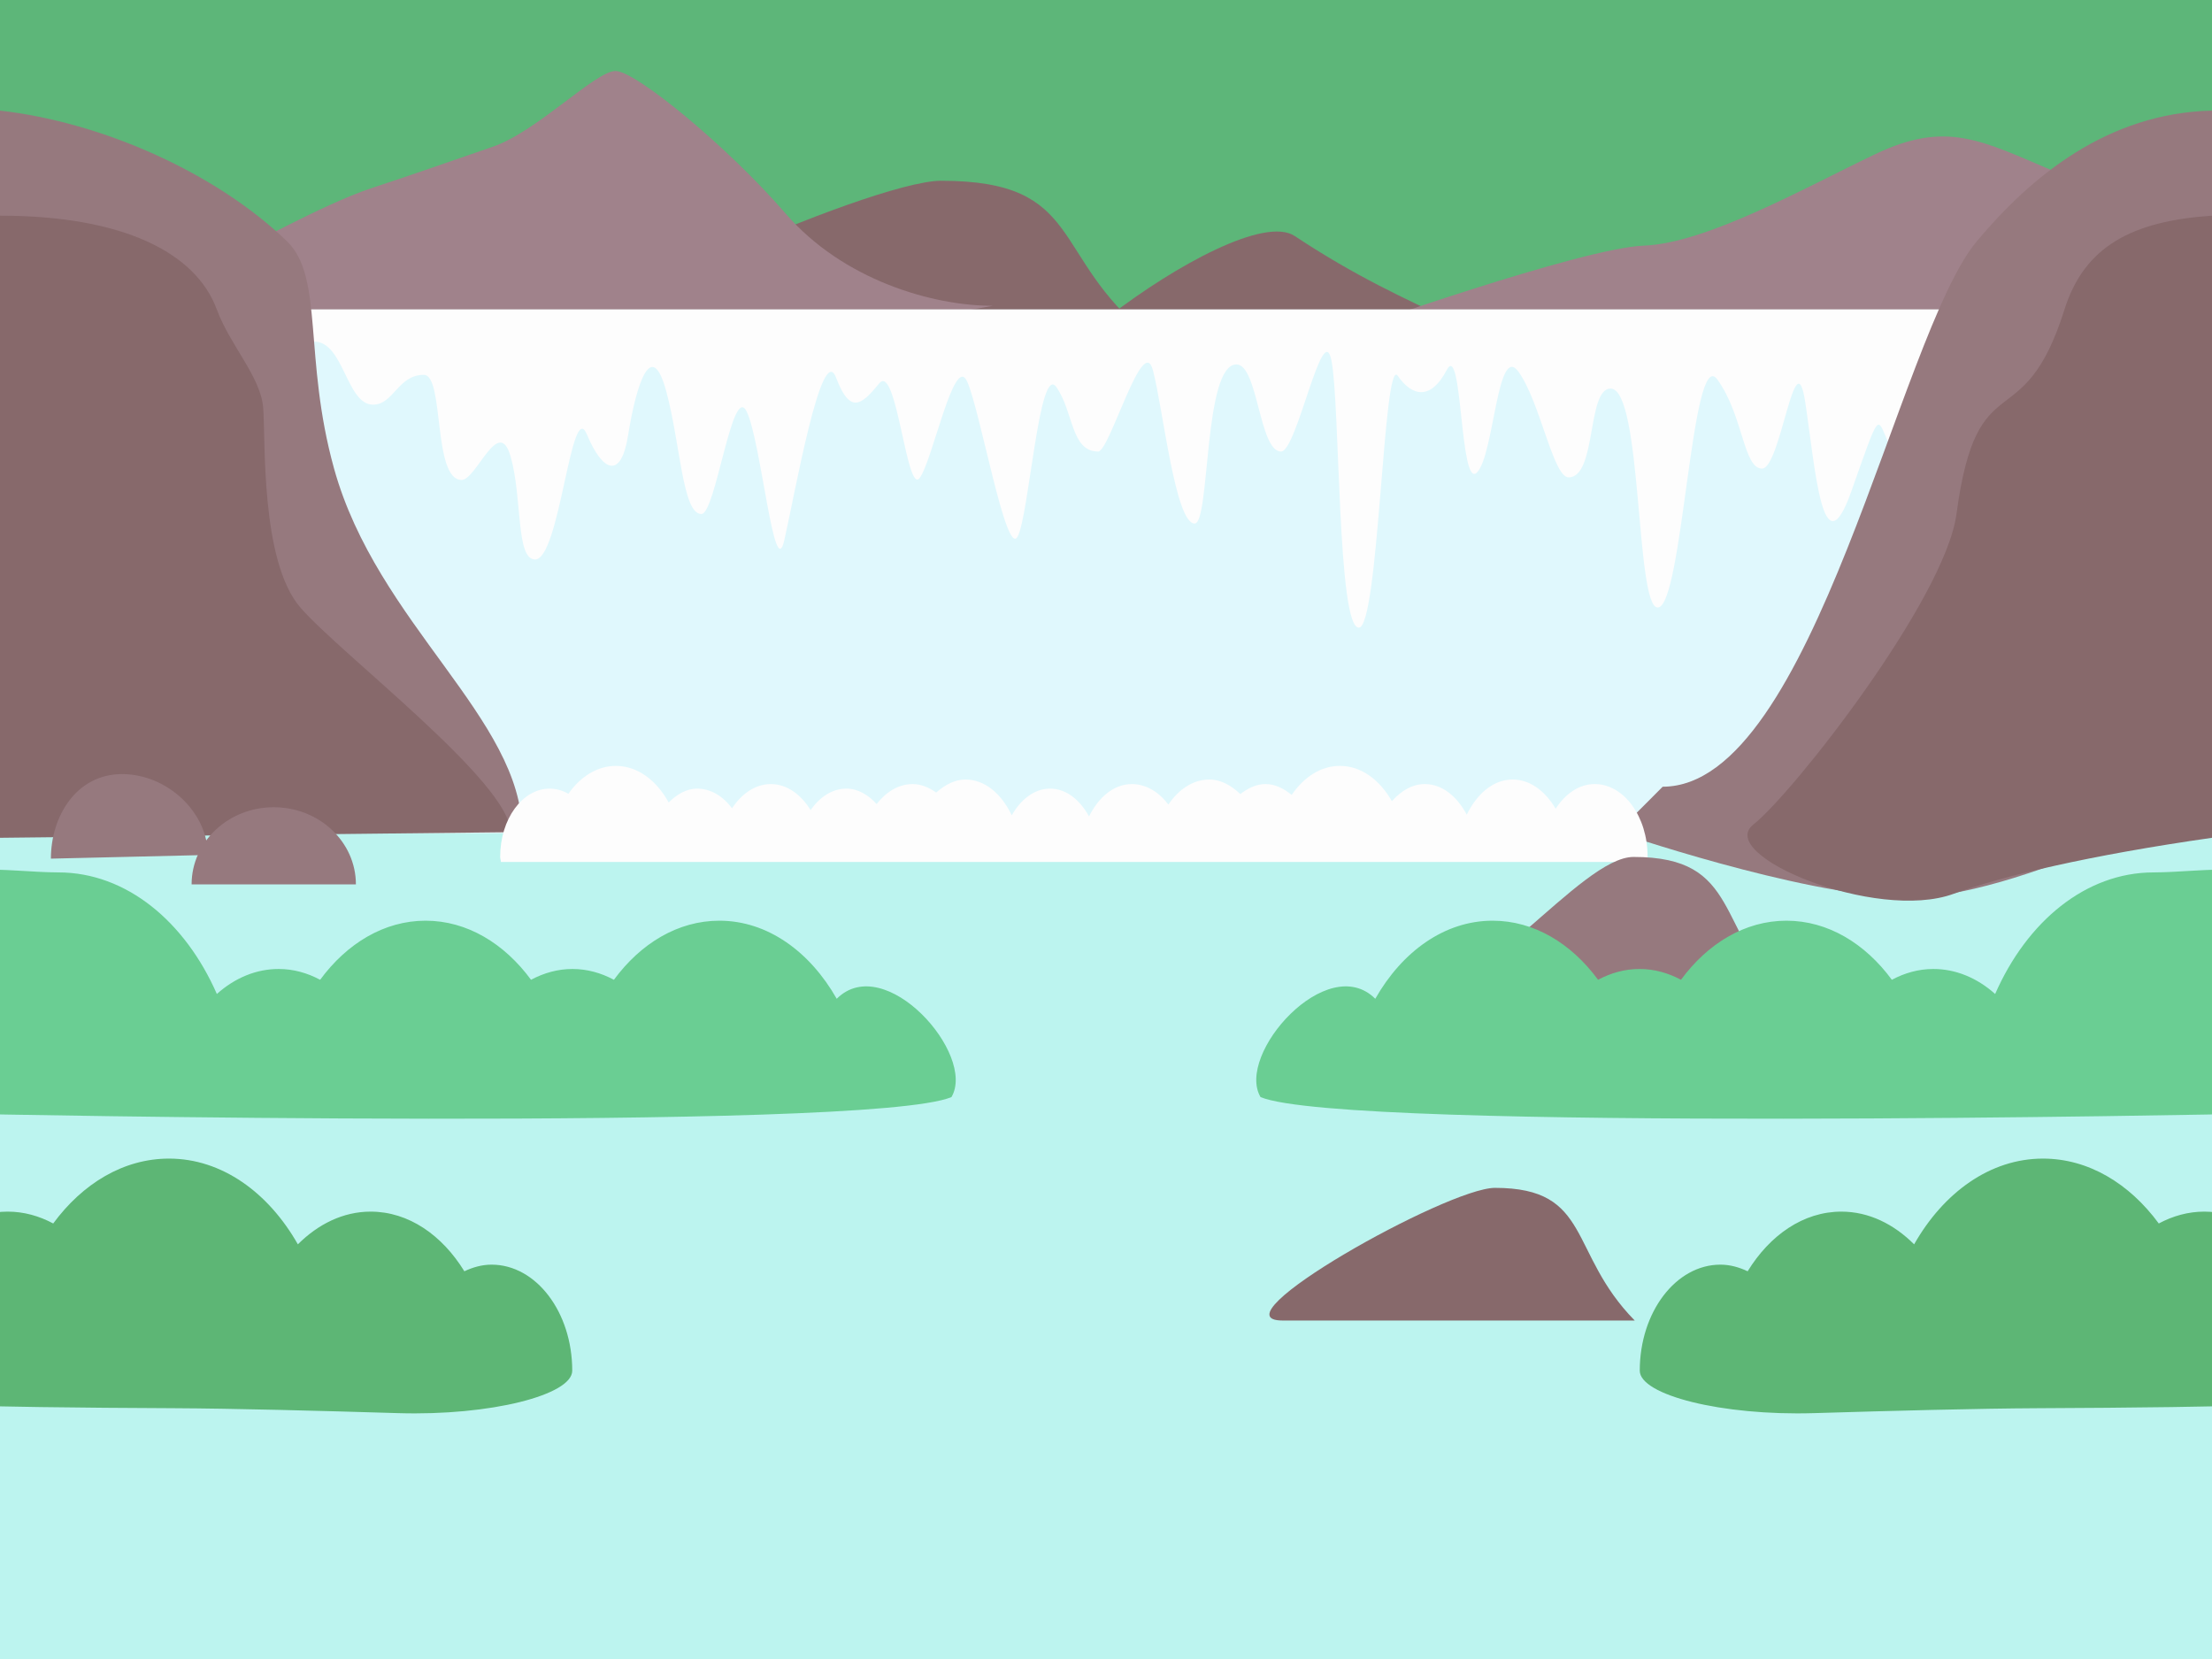
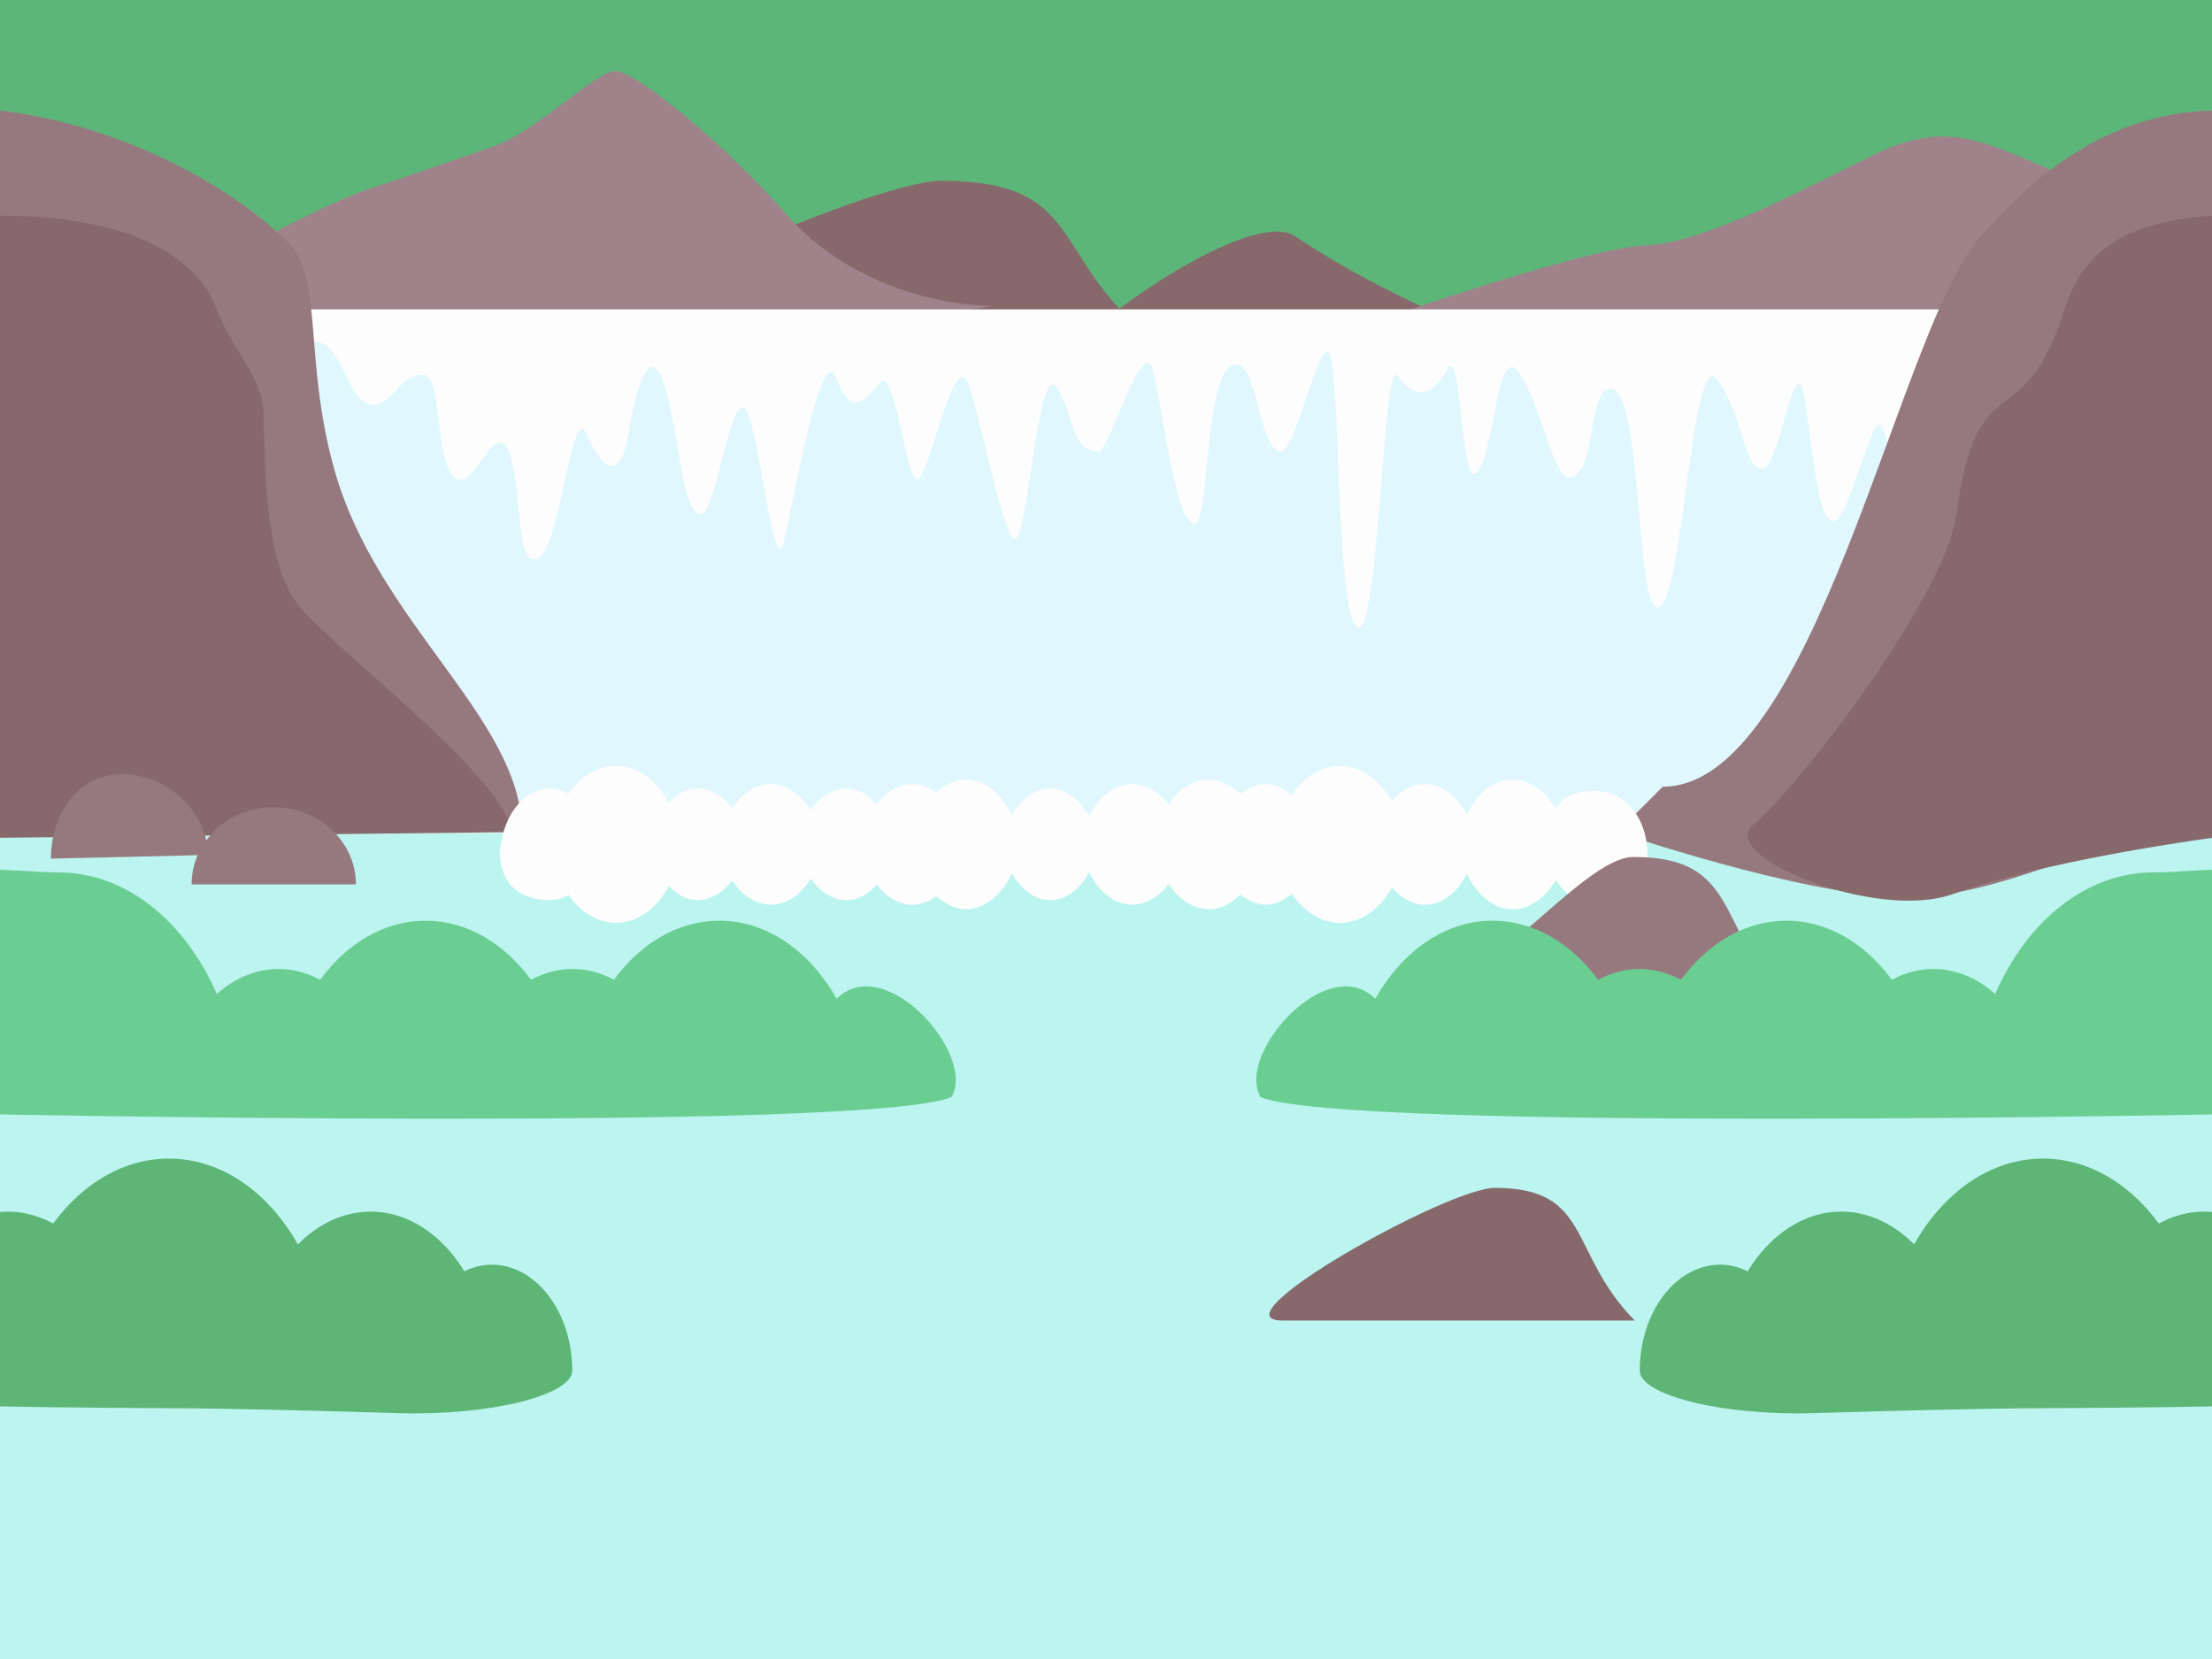
<svg xmlns="http://www.w3.org/2000/svg" width="800" height="600" viewBox="0 0 1024 768" class="icon" version="1.1" id="svg20">
  <defs id="defs20">
    </defs>
  <g id="g25" style="opacity:1">
    <g id="g26" style="opacity:0.851">
      <rect style="opacity:1;fill:#43ab64;fill-opacity:1;stroke-width:1.097" id="rect21" width="1036.592" height="373.993" x="-1.708" y="-5.123" />
      <path d="m 435.617,83.676 c -32.749,0 -194.782,71.658 -145.891,71.658 H 531.697 C 485.766,118.61 502.437,83.676 435.617,83.676 Z" fill="#745154" id="path18-8" style="stroke-width:1.509" />
      <path d="M 599.355,109.253 C 572.074,91.136 435.34,197.924 484.203,196.281 L 738.129,187.742 C 692.198,151.019 655.929,146.823 599.355,109.253 Z" fill="#745154" id="path18-8-8" style="stroke-width:1.509" />
      <rect style="opacity:1;fill:#b3f4ef;fill-opacity:1;stroke-width:1.126" id="rect20" width="1048.546" height="386.216" x="-5.123" y="385.678" />
      <path d="m 459.626,141.568 c -28,0 -69.334,-11.919 -96,-42.778 -26.668,-30.86 -69.334,-65.924 -78.668,-65.924 -9.334,0 -36.334,28.053 -56.834,35.065 -20.5,7.011 -35.166,12.274 -56.5,19.285 -21.332,7.014 -62.666,29.808 -62.666,29.808 0,0 0.98,26.378 0,35.943 -0.98,9.562 118.666,27.175 175.334,18.41 56.666,-8.768 175.334,-29.808 175.334,-29.808 z m 491.332,-62.243 c -34,-14.465 -50,-23.669 -83,-7.89 -33,15.78 -78,41.166 -107,42.281 -29,1.112 -136.334,39.246 -136.334,39.246 l 347.334,-6.575 z" fill="#926e79" id="path2" style="stroke-width:1.147" />
      <path d="m 121.824,143.276 h 811.884 v 241.954 h -811.884 z" fill="#ddf9ff" id="path3" style="stroke-width:1.147" />
      <path d="m 933.708,143.276 h -801.6 c -4.238,3.308 -7.912,6.462 -10.284,9.021 v 6.12 c 6.552,2.017 23.574,-0.289 23.574,-0.289 13.81,0 14.91,29.2 27.31,29.2 9.5,0 11.51,-13.807 23.5,-13.807 9.596,0 4,48.654 17.5,48.654 6.818,0 17.166,-30.139 22.666,-10.851 5.5,19.288 2.362,47.67 11.334,47.67 11.5,0 16.666,-75.392 24,-57.858 7.334,17.534 15.784,20.74 19,0.657 4,-24.984 11,-45.366 17.668,-20.821 6.666,24.545 7.52,56.983 16.334,56.983 6.624,0 14.334,-61.364 21,-47.339 6.666,14.025 12.666,79.774 17.334,59.613 4.666,-20.164 17.334,-92.923 24,-75.392 6.666,17.534 12,12.274 20,2.63 8,-9.644 12.666,51.723 18.666,43.833 6,-7.89 16,-57.858 22,-44.709 6,13.15 18,81.528 23.334,71.884 5.334,-9.644 10,-80.652 18,-69.254 8,11.398 6.664,29.805 19.33,29.805 5.334,0 20.666,-55.229 25.334,-37.695 4.668,17.534 10.318,71.034 19.334,71.034 7.208,0 4,-73.664 19.334,-73.664 10,0 10.49,40.325 20.666,40.325 7.334,0 19.334,-62.243 23.334,-42.079 4,20.164 2.666,123.607 12.666,123.607 9.276,0 11.334,-126.237 18,-116.593 6.666,9.644 15.334,11.395 22.666,-2.63 7.332,-14.025 6,55.392 14,47.42 8,-7.971 9.334,-60.57 19.334,-46.544 10,14.025 15.972,48.772 23.108,48.772 13.092,0 8.39,-41.101 19.42,-41.101 14.806,0 11.472,101.347 21.834,101.347 11.638,0 15.636,-122.168 27.636,-105.513 12,16.655 12.002,41.203 20.668,41.203 8.666,0 15.332,-61.364 20,-30.683 4.668,30.683 8,78.898 21.332,41.203 13.336,-37.695 11.75,-34.712 16.876,-23.054 3.398,7.727 37.286,-28.422 59.792,-53.716 z" fill="#ffffff" id="path4" style="stroke-width:1.147" />
      <path d="m -13.43,255.098 c 0.62,46.387 -19.114,71.116 -11.702,114.762 l 266.84,15.37 c 0,-52.599 -67.112,-96.432 -87.064,-168.316 -14.276,-51.434 -4.64,-88.642 -21.766,-105.197 C 100.428,80.35 47.904,56.649 0,51.2 -63.464,55.307 -9.008,158.238 -9.972,218.46 Z" fill="#86646a" id="path5" style="stroke-width:1.147" />
      <path d="m 692.054,549.897 c -22.058,0 -131.194,61.411 -98.264,61.411 h 162.978 c -30.936,-31.472 -19.708,-61.411 -64.714,-61.411 z" fill="#745154" id="path18" style="stroke-width:1.147" />
      <path d="m -6.822,629.415 c 58.787,1.468 88.008,1.783 133.225,1.991 28.066,0.129 68.356,1.206 103.981,2.282 42.832,1.294 80.629,-8.419 80.629,-19.643 0,-27.115 -16.714,-49.093 -37.334,-49.093 -4.446,0 -8.652,1.197 -12.606,3.069 -10.266,-16.713 -25.784,-27.617 -43.394,-27.617 -12.704,0 -24.282,5.773 -33.676,15.143 -13.614,-23.961 -35.16,-39.691 -59.658,-39.691 -21.072,0 -40.024,11.574 -53.6,30.036 -6.51,-3.485 -13.604,-5.489 -21.066,-5.489 -7.464,0 -14.556,2.004 -21.068,5.489 -8.948,-12.169 -27.205,-5.546 -39.891,-10.388 -36.256,5.141 -64.442,92.188 4.457,93.91 z m 1129.861,0 c -58.787,1.468 -88.008,1.783 -133.225,1.991 -28.066,0.129 -68.356,1.206 -103.981,2.282 -42.832,1.294 -80.629,-8.419 -80.629,-19.643 0,-27.115 16.714,-49.093 37.334,-49.093 4.446,0 8.652,1.197 12.606,3.069 10.266,-16.713 25.784,-27.617 43.394,-27.617 12.704,0 24.282,5.773 33.676,15.143 13.614,-23.961 35.16,-39.691 59.658,-39.691 21.072,0 40.024,11.574 53.6,30.036 6.51,-3.485 13.604,-5.489 21.066,-5.489 7.464,0 14.556,2.004 21.068,5.489 8.948,-12.169 27.205,-5.546 39.891,-10.388 36.256,5.141 64.442,92.188 -4.457,93.91 z" fill="#52c883" id="path12" style="fill:#43ab5f;fill-opacity:1;stroke-width:1.147" transform="translate(-46.1087,20.49275)" />
      <path d="M 1051.324,256.739 C 1071.816,197.384 1062.484,53.884 1024,51.2 c -48.394,1.151 -83.746,30.48 -108.906,60.517 -36.348,43.394 -75.29,252.473 -145.386,252.473 l -20.97,21.039 c 0,0 82.901,28.526 131.655,30.261 52.843,1.881 150.438,-51.559 150.438,-51.559 35.376,-20.099 3.975,-59.351 20.493,-107.193 z" fill="#86646a" id="path13" style="stroke-width:1.147" />
      <path d="m 1064.986,243.077 c 0,-35.662 -36.923,-109.077 -40.986,-143.237 -36.772,2.496 -59.016,13.999 -68.292,43.436 -19.334,61.364 -40.362,22.794 -50,94.677 -5.29,39.449 -76,129.642 -94,143.718 -18,14.075 56.647,45.262 92.647,32.112 22.746,-8.308 63.063,-17.859 119.645,-25.943 10.426,-54.173 41.002,-88.883 40.986,-144.763 z m -925.944,38.147 c -18.666,-21.6 -16,-78.338 -17.216,-92.616 -1.218,-14.281 -15.392,-28.85 -21.45,-45.332 C 90.708,116.977 56.988,99.84 0,99.84 c -6.292,39.878 -38.328,74.789 -39.002,116.915 l 15.326,34.93 C -23.056,298.072 -7.412,344.194 0,387.84 l 236.376,-2.608 c -0.002,-22.796 -78.668,-82.406 -97.334,-104.008 z" fill="#745154" id="path14" style="stroke-width:1.147" />
-       <path d="m 762.378,399.019 c 0.045,-0.837 0.354,-1.551 0.354,-2.405 0,-18.586 -10.967,-33.654 -24.496,-33.654 -7.257,0 -13.598,4.525 -18.084,11.413 -4.772,-8.056 -11.748,-13.515 -19.897,-13.515 -9.018,0 -16.577,6.692 -21.246,16.27 -4.457,-8.369 -11.31,-14.164 -19.435,-14.164 -5.856,0 -11.016,3.213 -15.231,7.922 -5.604,-9.873 -14.244,-16.335 -24.063,-16.335 -8.832,0 -16.729,5.214 -22.317,13.432 -3.622,-2.903 -7.601,-5.019 -12.097,-5.019 -4.31,0 -8.149,1.936 -11.669,4.623 -4.171,-3.905 -8.929,-6.725 -14.359,-6.725 -7.541,0 -14.199,4.551 -18.952,11.589 -4.404,-5.816 -10.331,-9.483 -16.918,-9.483 -8.378,0 -15.409,6.148 -19.826,14.961 -4.194,-7.612 -10.53,-12.855 -18.013,-12.855 -7.323,0 -13.559,5.012 -17.763,12.346 -4.648,-9.739 -12.278,-16.555 -21.388,-16.555 -5.097,0 -9.577,2.539 -13.593,6.015 -3.32,-2.311 -6.929,-3.912 -10.905,-3.912 -6.475,0 -12.273,3.602 -16.653,9.242 -3.905,-4.219 -8.611,-7.136 -13.966,-7.136 -6.569,0 -12.407,3.887 -16.59,9.959 -4.493,-7.23 -10.942,-12.065 -18.404,-12.065 -7.199,0 -13.517,4.442 -17.997,11.24 -4.286,-5.85 -10.082,-9.133 -16.123,-9.134 -5.018,0 -9.415,2.668 -13.194,6.422 -5.585,-10.226 -14.401,-16.94 -24.425,-16.94 -8.653,0 -16.435,4.976 -22.005,12.909 -2.732,-1.557 -5.659,-2.369 -8.617,-2.391 -12.683,0 -22.965,14.126 -22.965,31.551 0,0.851 0.304,1.569 0.354,2.405 h 530.484 z" fill="#ffffff" id="path15" style="stroke-width:1.538" />
+       <path d="m 762.378,399.019 c 0.045,-0.837 0.354,-1.551 0.354,-2.405 0,-18.586 -10.754,-30.452 -24.282,-30.452 -7.257,0 -13.812,1.323 -18.297,8.211 -4.772,-8.056 -11.748,-13.515 -19.897,-13.515 -9.018,0 -16.577,6.692 -21.246,16.27 -4.457,-8.369 -11.31,-14.164 -19.435,-14.164 -5.856,0 -11.016,3.213 -15.231,7.922 -5.604,-9.873 -14.244,-16.335 -24.063,-16.335 -8.832,0 -16.729,5.214 -22.317,13.432 -3.622,-2.903 -7.601,-5.019 -12.097,-5.019 -4.31,0 -8.149,1.936 -11.669,4.623 -4.171,-3.905 -8.929,-6.725 -14.359,-6.725 -7.541,0 -14.199,4.551 -18.952,11.589 -4.404,-5.816 -10.331,-9.483 -16.918,-9.483 -8.378,0 -15.409,6.148 -19.826,14.961 -4.194,-7.612 -10.53,-12.855 -18.013,-12.855 -7.323,0 -13.559,5.012 -17.763,12.346 -4.648,-9.739 -12.278,-16.555 -21.388,-16.555 -5.097,0 -9.577,2.539 -13.593,6.015 -3.32,-2.311 -6.929,-3.912 -10.905,-3.912 -6.475,0 -12.273,3.602 -16.653,9.242 -3.905,-4.219 -8.611,-7.136 -13.966,-7.136 -6.569,0 -12.407,3.887 -16.59,9.959 -4.493,-7.23 -10.942,-12.065 -18.404,-12.065 -7.199,0 -13.517,4.442 -17.997,11.24 -4.286,-5.85 -10.082,-9.133 -16.123,-9.134 -5.018,0 -9.415,2.668 -13.194,6.422 -5.585,-10.226 -14.401,-16.94 -24.425,-16.94 -8.653,0 -16.435,4.976 -22.005,12.909 -2.732,-1.557 -5.659,-2.369 -8.617,-2.391 -12.683,0 -22.965,14.126 -22.965,31.551 0,0.851 0.304,1.569 0.354,2.405 h 530.484 z" fill="#ffffff" id="path15" style="stroke-width:1.538" />
+       <path d="m 759.579,383.817 c -3.478,2.864 0.568,2.831 0.568,3.686 0,18.586 -8.299,31.305 -21.827,31.305 -7.257,0 -13.598,-4.525 -18.084,-11.413 -4.772,8.056 -11.748,13.515 -19.897,13.515 -9.018,0 -16.577,-6.692 -21.246,-16.27 -4.457,8.369 -11.31,14.164 -19.435,14.164 -5.856,0 -11.016,-3.213 -15.231,-7.922 -5.604,9.873 -14.244,16.335 -24.063,16.335 -8.832,0 -16.729,-5.214 -22.317,-13.432 -3.622,2.903 -7.601,5.019 -12.097,5.019 -4.31,0 -8.149,-1.936 -11.669,-4.623 -4.171,3.905 -8.929,6.725 -14.359,6.725 -7.541,0 -14.199,-4.551 -18.952,-11.589 -4.404,5.816 -10.331,9.483 -16.918,9.483 -8.378,0 -15.409,-6.148 -19.826,-14.961 -4.194,7.612 -10.53,12.855 -18.013,12.855 -7.323,0 -13.559,-5.012 -17.763,-12.346 -4.648,9.739 -12.278,16.555 -21.388,16.555 -5.097,0 -9.577,-2.539 -13.593,-6.015 -3.32,2.311 -6.929,3.912 -10.905,3.912 -6.475,0 -12.273,-3.602 -16.653,-9.242 -3.905,4.219 -8.611,7.136 -13.966,7.136 -6.569,0 -12.407,-3.887 -16.59,-9.959 -4.493,7.23 -10.942,12.065 -18.404,12.065 -7.199,0 -13.517,-4.442 -17.997,-11.24 -4.286,5.85 -10.082,9.133 -16.123,9.134 -5.018,0 -9.415,-2.668 -13.194,-6.422 -5.585,10.226 -14.401,16.94 -24.425,16.94 -8.653,0 -16.435,-4.976 -22.005,-12.909 -2.732,1.557 -5.659,2.369 -8.617,2.391 -12.683,0 -23.286,-6.014 -23.286,-23.44 0,-0.851 2.439,-8.933 2.489,-9.77 l 524.827,-0.64 z" fill="#ffffff" id="path15-4" style="stroke-width:1.538" />
      <path d="m 126.727,373.689 c -21.004,0 -38.03,15.995 -38.03,35.722 h 76.06 c 0,-19.73 -17.026,-35.722 -38.03,-35.722 z" fill="#86646a" id="path17" style="stroke-width:1.147" />
      <path d="m 56.47,358.354 c -21.004,0 -32.907,19.411 -32.907,39.138 l 72.647,-1.708 c -0.002,-19.73 -18.736,-37.43 -39.74,-37.43 z m 699.733,38.352 c -24.544,0 -72.696,68.328 -109.336,68.328 h 181.338 c -34.42,-35.015 -21.926,-68.328 -72.002,-68.328 z" fill="#86646a" id="path19" style="stroke-width:1.147" />
      <path d="m 1055.043,362.515 c -15.204,-18.759 -50.932,-11.593 -73.428,-11.593 -31.504,0 -58.692,22.799 -73.374,56.283 -8.439,-7.557 -18.416,-11.591 -28.626,-11.574 -6.796,0 -13.256,1.825 -19.186,5 -12.366,-16.813 -29.624,-27.354 -48.814,-27.354 -19.19,0 -36.45,10.541 -48.812,27.354 -5.93,-3.174 -12.39,-5 -19.188,-5 -6.798,0 -13.256,1.825 -19.186,5 -12.364,-16.813 -29.624,-27.354 -48.814,-27.354 -22.308,0 -41.93,14.323 -54.33,36.146 -22.245,-22.188 -64.759,25.753 -53.113,45.513 39.082,16.349 454.957,7.759 454.957,7.759 6.732,-26.457 27.7,-72.372 31.914,-100.179 z m -1116.826,0 c 15.204,-18.759 50.932,-11.593 73.428,-11.593 31.504,0 58.692,22.799 73.374,56.283 8.439,-7.557 18.416,-11.591 28.626,-11.574 6.796,0 13.256,1.825 19.186,5 12.366,-16.813 29.624,-27.354 48.814,-27.354 19.19,0 36.45,10.541 48.812,27.354 5.93,-3.174 12.39,-5 19.188,-5 6.798,0 13.256,1.825 19.186,5 12.364,-16.813 29.624,-27.354 48.814,-27.354 22.308,0 41.93,14.323 54.33,36.146 22.245,-22.188 64.759,25.753 53.113,45.513 -39.082,16.349 -454.957,7.759 -454.957,7.759 -6.732,-26.457 -27.7,-72.372 -31.914,-100.179 z" fill="#52c883" id="path16" style="stroke-width:1.147" transform="translate(15.36957,52.93962)" />
    </g>
  </g>
</svg>
